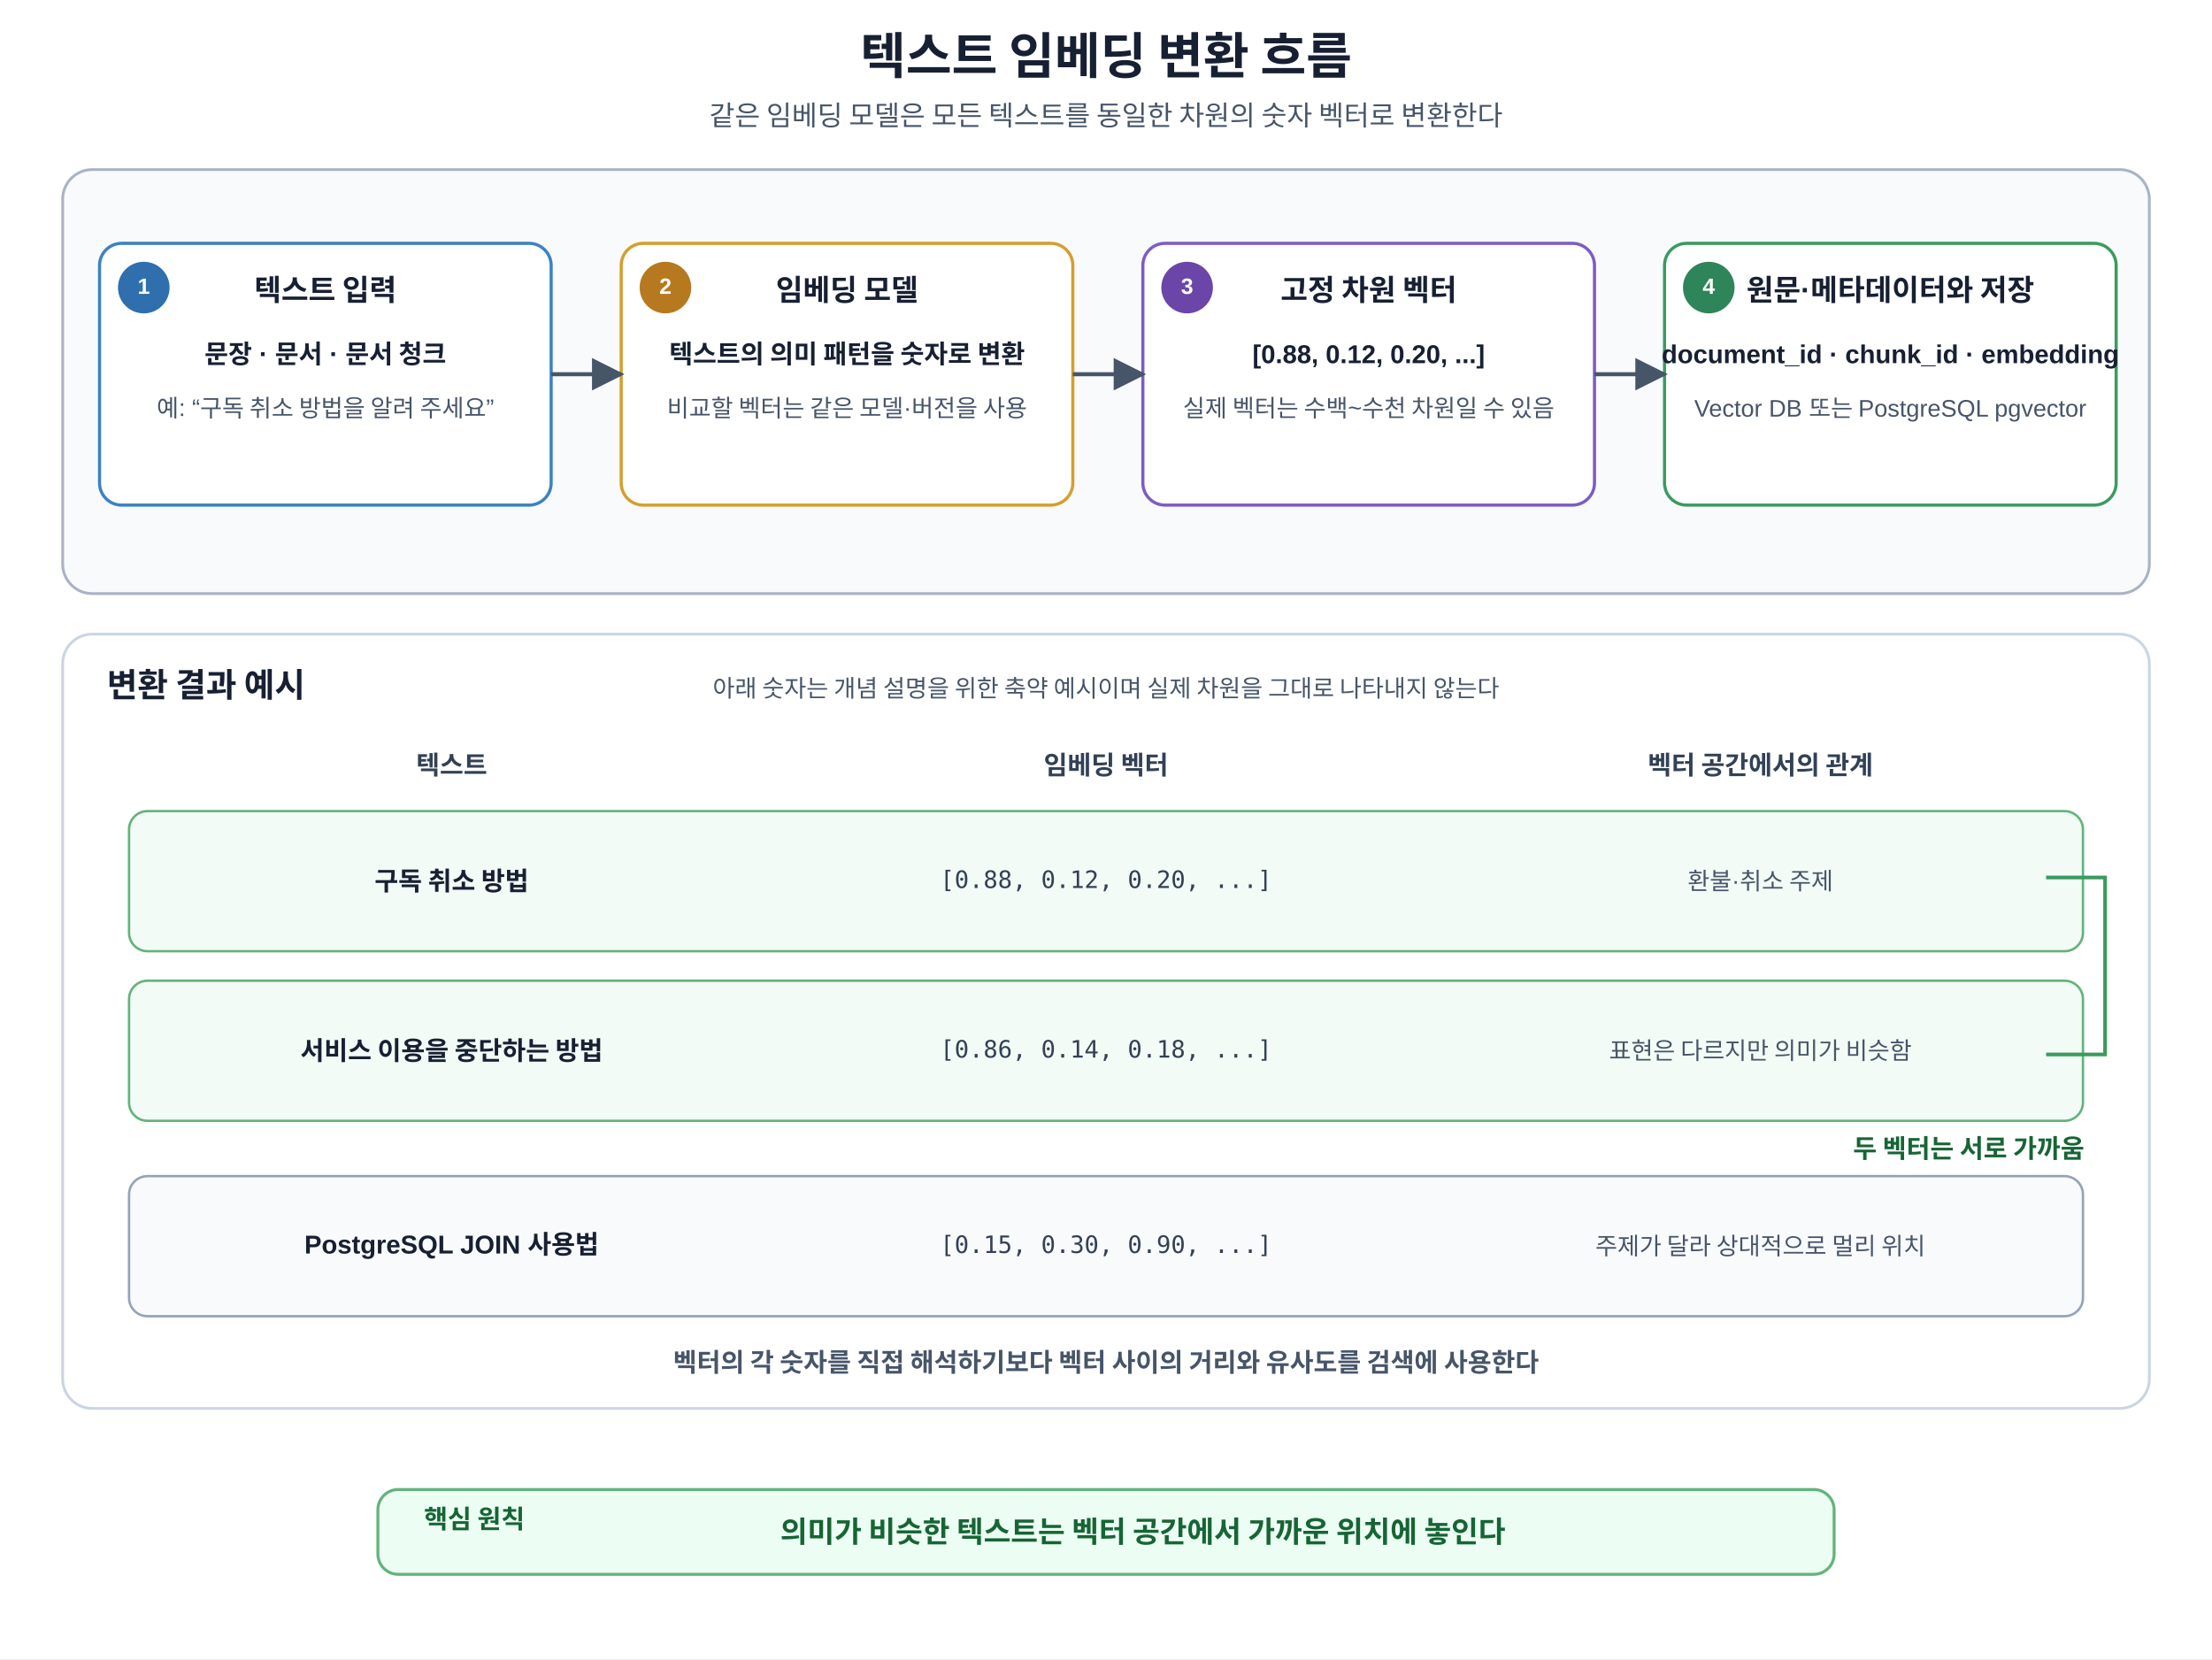
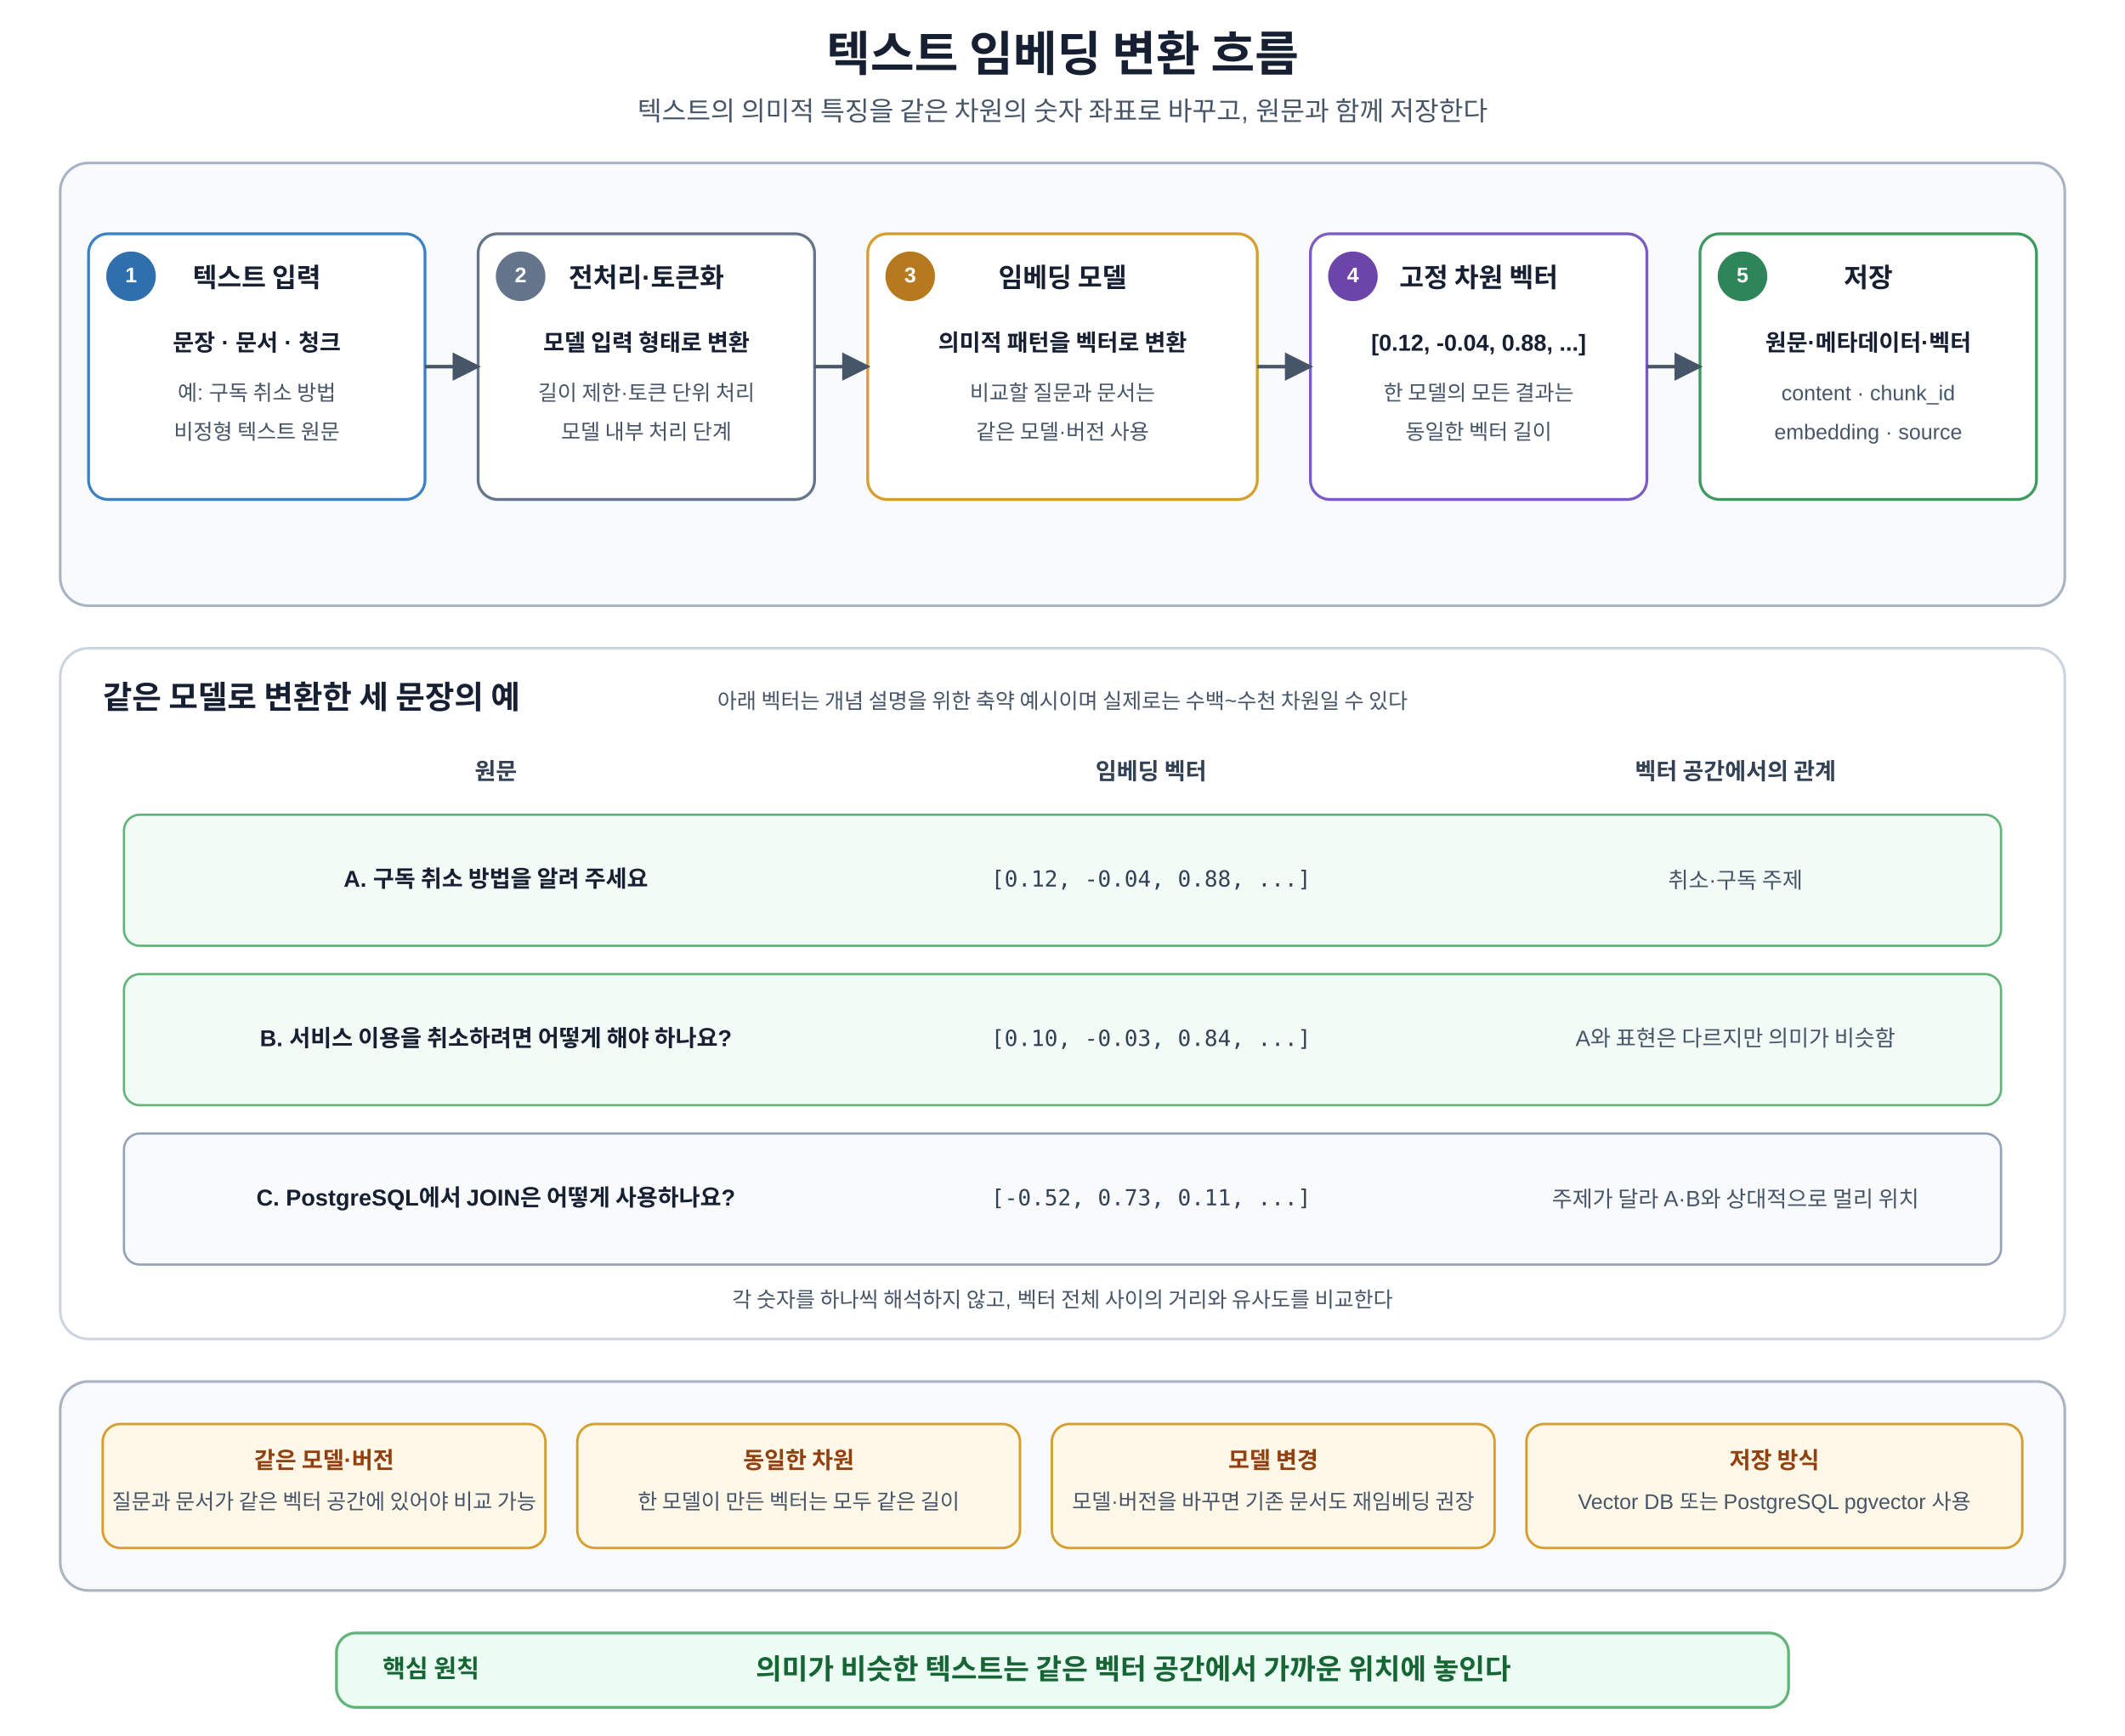
- <svg xmlns="http://www.w3.org/2000/svg" width="1200" height="900" viewBox="0 0 1200 900" role="img" aria-labelledby="title desc">
+ <svg xmlns="http://www.w3.org/2000/svg" width="1200" height="980" viewBox="0 0 1200 980" role="img" aria-labelledby="title desc">
  <defs>
    <marker id="arrow" viewBox="0 0 10 10" refX="9" refY="5" markerWidth="8" markerHeight="8" orient="auto">
-       <path d="M 0 0 L 10 5 L 0 10 z" fill="#475569" />
+       <path d="M0 0L10 5L0 10Z" fill="#475569" />
    </marker>
    <style>
      text{font-family:Malgun Gothic,Apple SD Gothic Neo,Noto Sans KR,Arial,sans-serif;fill:#172033}
      .title{font-size:27px;font-weight:700;text-anchor:middle}
      .subtitle{font-size:15px;text-anchor:middle;fill:#475569}
-       .stage-group{fill:#f8fafc;stroke:#a8b3c4;stroke-width:1.5;rx:16}
-       .stage{fill:#fff;stroke-width:1.7;rx:12}
-       .stage-input{stroke:#3b82c4}.stage-model{stroke:#d69e2e}.stage-vector{stroke:#7c5cc4}.stage-store{stroke:#3c9a5f}
+       .stageGroup{fill:#f8fafc;stroke:#a8b3c4;stroke-width:1.5;rx:16}
+       .stage{fill:#fff;stroke-width:1.6;rx:11}
+       .input{stroke:#3b82c4}.prep{stroke:#64748b}.model{stroke:#d69e2e}.vectorBox{stroke:#7c5cc4}.store{stroke:#3c9a5f}
      .badge{font-size:12px;font-weight:700;fill:#fff;text-anchor:middle;dominant-baseline:middle}
-       .badge-input{fill:#2f6fad}.badge-model{fill:#b7791f}.badge-vector{fill:#6b46a8}.badge-store{fill:#2f855a}
-       .stage-title{font-size:16px;font-weight:700;text-anchor:middle}
-       .stage-main{font-size:14px;font-weight:600;text-anchor:middle}
-       .stage-sub{font-size:13px;text-anchor:middle;fill:#475569}
-       .arrow{stroke:#475569;stroke-width:2.2;fill:none;marker-end:url(#arrow)}
-       .example-group{fill:#fff;stroke:#cbd5e1;stroke-width:1.5;rx:16}
-       .example-title{font-size:18px;font-weight:700}
-       .header{font-size:14px;font-weight:700;text-anchor:middle;fill:#334155}
-       .row{fill:#fff;stroke:#cbd5e1;stroke-width:1.3;rx:10}
-       .row-similar{fill:#f2fbf5;stroke:#62b47a}
-       .row-other{fill:#f8fafc;stroke:#94a3b8}
-       .row-text{font-size:14px;font-weight:600;text-anchor:middle;dominant-baseline:middle}
-       .vector{font-family:Consolas,D2Coding,monospace;font-size:13px;text-anchor:middle;dominant-baseline:middle;fill:#334155}
-       .meaning{font-size:13px;text-anchor:middle;dominant-baseline:middle;fill:#475569}
-       .similar-label{font-size:14px;font-weight:700;text-anchor:middle;fill:#166534}
-       .other-label{font-size:14px;font-weight:700;text-anchor:middle;fill:#475569}
-       .note{font-size:13px;text-anchor:middle;fill:#475569}
+       .stageTitle{font-size:15px;font-weight:700;text-anchor:middle}
+       .stageMain{font-size:13px;font-weight:600;text-anchor:middle}
+       .stageSub{font-size:12px;text-anchor:middle;fill:#475569}
+       .flow{stroke:#475569;stroke-width:2;fill:none;marker-end:url(#arrow)}
+       .exampleGroup{fill:#fff;stroke:#cbd5e1;stroke-width:1.5;rx:16}
+       .exampleTitle{font-size:18px;font-weight:700}
+       .header{font-size:13px;font-weight:700;text-anchor:middle;fill:#334155}
+       .row{fill:#fff;stroke:#cbd5e1;stroke-width:1.3;rx:9}
+       .similar{fill:#f2fbf5;stroke:#62b47a}.other{fill:#f8fafc;stroke:#94a3b8}
+       .rowText{font-size:13px;font-weight:600;text-anchor:middle;dominant-baseline:middle}
+       .vector{font-family:Consolas,D2Coding,monospace;font-size:12.5px;text-anchor:middle;dominant-baseline:middle;fill:#334155}
+       .meaning{font-size:12.5px;text-anchor:middle;dominant-baseline:middle;fill:#475569}
+       .noteBox{fill:#fff8e8;stroke:#d69e2e;stroke-width:1.4;rx:10}
+       .noteTitle{font-size:13px;font-weight:700;text-anchor:middle;fill:#92400e}
+       .note{font-size:12px;text-anchor:middle;fill:#475569}
      .principle{fill:#ecfdf3;stroke:#62b47a;stroke-width:1.6;rx:11}
-       .principle-label{font-size:14px;font-weight:700;fill:#166534}
-       .principle-text{font-size:16px;font-weight:700;text-anchor:middle;dominant-baseline:middle;fill:#166534}
+       .principleLabel{font-size:14px;font-weight:700;fill:#166534}
+       .principleText{font-size:16px;font-weight:700;text-anchor:middle;fill:#166534}
    </style>
  </defs>
-   <rect width="1200" height="900" fill="#fff" />
+   <rect width="1200" height="980" fill="#fff" />
  <text x="600" y="40" class="title">텍스트 임베딩 변환 흐름</text>
-   <text x="600" y="68" class="subtitle">같은 임베딩 모델은 모든 텍스트를 동일한 차원의 숫자 벡터로 변환한다</text>
-   <rect x="34" y="92" width="1132" height="230" class="stage-group" />
-   <rect x="54" y="132" width="245" height="142" class="stage stage-input" />
-   <circle cx="78" cy="156" r="14" class="badge-input" />
-   <text x="78" y="156" class="badge">1</text>
-   <text x="176.5" y="163" class="stage-title">텍스트 입력</text>
-   <text x="176.5" y="197" class="stage-main">문장 · 문서 · 문서 청크</text>
-   <text x="176.5" y="226" class="stage-sub">예: “구독 취소 방법을 알려 주세요”</text>
-   <rect x="337" y="132" width="245" height="142" class="stage stage-model" />
-   <circle cx="361" cy="156" r="14" class="badge-model" />
-   <text x="361" y="156" class="badge">2</text>
-   <text x="459.5" y="163" class="stage-title">임베딩 모델</text>
-   <text x="459.5" y="197" class="stage-main">텍스트의 의미 패턴을 숫자로 변환</text>
-   <text x="459.5" y="226" class="stage-sub">비교할 벡터는 같은 모델·버전을 사용</text>
-   <rect x="620" y="132" width="245" height="142" class="stage stage-vector" />
-   <circle cx="644" cy="156" r="14" class="badge-vector" />
-   <text x="644" y="156" class="badge">3</text>
-   <text x="742.5" y="163" class="stage-title">고정 차원 벡터</text>
-   <text x="742.5" y="197" class="stage-main">[0.88, 0.12, 0.20, ...]</text>
-   <text x="742.5" y="226" class="stage-sub">실제 벡터는 수백~수천 차원일 수 있음</text>
-   <rect x="903" y="132" width="245" height="142" class="stage stage-store" />
-   <circle cx="927" cy="156" r="14" class="badge-store" />
-   <text x="927" y="156" class="badge">4</text>
-   <text x="1025.5" y="163" class="stage-title">원문·메타데이터와 저장</text>
-   <text x="1025.5" y="197" class="stage-main">document_id · chunk_id · embedding</text>
-   <text x="1025.5" y="226" class="stage-sub">Vector DB 또는 PostgreSQL pgvector</text>
-   <path d="M 299 203 H 337" class="arrow" />
-   <path d="M 582 203 H 620" class="arrow" />
-   <path d="M 865 203 H 903" class="arrow" />
-   <rect x="34" y="344" width="1132" height="420" class="example-group" />
-   <text x="58" y="378" class="example-title">변환 결과 예시</text>
-   <text x="600" y="378" class="note">아래 숫자는 개념 설명을 위한 축약 예시이며 실제 차원을 그대로 나타내지 않는다</text>
-   <text x="245" y="420" class="header">텍스트</text>
-   <text x="600" y="420" class="header">임베딩 벡터</text>
-   <text x="955" y="420" class="header">벡터 공간에서의 관계</text>
-   <rect x="70" y="440" width="1060" height="76" class="row row-similar" />
-   <text x="245" y="478" class="row-text">구독 취소 방법</text>
-   <text x="600" y="478" class="vector">[0.88, 0.12, 0.20, ...]</text>
-   <text x="955" y="478" class="meaning">환불·취소 주제</text>
-   <rect x="70" y="532" width="1060" height="76" class="row row-similar" />
-   <text x="245" y="570" class="row-text">서비스 이용을 중단하는 방법</text>
-   <text x="600" y="570" class="vector">[0.86, 0.14, 0.18, ...]</text>
-   <text x="955" y="570" class="meaning">표현은 다르지만 의미가 비슷함</text>
-   <path d="M 1110 476 H 1142 V 572 H 1110" fill="none" stroke="#3c9a5f" stroke-width="2" />
-   <text x="1068" y="628" class="similar-label">두 벡터는 서로 가까움</text>
-   <rect x="70" y="638" width="1060" height="76" class="row row-other" />
-   <text x="245" y="676" class="row-text">PostgreSQL JOIN 사용법</text>
-   <text x="600" y="676" class="vector">[0.15, 0.30, 0.90, ...]</text>
-   <text x="955" y="676" class="meaning">주제가 달라 상대적으로 멀리 위치</text>
-   <text x="600" y="744" class="other-label">벡터의 각 숫자를 직접 해석하기보다 벡터 사이의 거리와 유사도를 검색에 사용한다</text>
-   <rect x="205" y="808" width="790" height="46" class="principle" />
-   <text x="230" y="829" class="principle-label">핵심 원칙</text>
-   <text x="620" y="831" class="principle-text">의미가 비슷한 텍스트는 벡터 공간에서 가까운 위치에 놓인다</text>
+   <text x="600" y="68" class="subtitle">텍스트의 의미적 특징을 같은 차원의 숫자 좌표로 바꾸고, 원문과 함께 저장한다</text>
+   <rect x="34" y="92" width="1132" height="250" class="stageGroup" />
+   <rect x="50" y="132" width="190" height="150" class="stage input" />
+   <circle cx="74" cy="156" r="14" fill="#2f6fad" />
+   <text x="74" y="156" class="badge">1</text>
+   <text x="145" y="162" class="stageTitle">텍스트 입력</text>
+   <text x="145" y="198" class="stageMain">문장 · 문서 · 청크</text>
+   <text x="145" y="226" class="stageSub">예: 구독 취소 방법</text>
+   <text x="145" y="248" class="stageSub">비정형 텍스트 원문</text>
+   <rect x="270" y="132" width="190" height="150" class="stage prep" />
+   <circle cx="294" cy="156" r="14" fill="#64748b" />
+   <text x="294" y="156" class="badge">2</text>
+   <text x="365" y="162" class="stageTitle">전처리·토큰화</text>
+   <text x="365" y="198" class="stageMain">모델 입력 형태로 변환</text>
+   <text x="365" y="226" class="stageSub">길이 제한·토큰 단위 처리</text>
+   <text x="365" y="248" class="stageSub">모델 내부 처리 단계</text>
+   <rect x="490" y="132" width="220" height="150" class="stage model" />
+   <circle cx="514" cy="156" r="14" fill="#b7791f" />
+   <text x="514" y="156" class="badge">3</text>
+   <text x="600" y="162" class="stageTitle">임베딩 모델</text>
+   <text x="600" y="198" class="stageMain">의미적 패턴을 벡터로 변환</text>
+   <text x="600" y="226" class="stageSub">비교할 질문과 문서는</text>
+   <text x="600" y="248" class="stageSub">같은 모델·버전 사용</text>
+   <rect x="740" y="132" width="190" height="150" class="stage vectorBox" />
+   <circle cx="764" cy="156" r="14" fill="#6b46a8" />
+   <text x="764" y="156" class="badge">4</text>
+   <text x="835" y="162" class="stageTitle">고정 차원 벡터</text>
+   <text x="835" y="198" class="stageMain">[0.12, -0.04, 0.88, ...]</text>
+   <text x="835" y="226" class="stageSub">한 모델의 모든 결과는</text>
+   <text x="835" y="248" class="stageSub">동일한 벡터 길이</text>
+   <rect x="960" y="132" width="190" height="150" class="stage store" />
+   <circle cx="984" cy="156" r="14" fill="#2f855a" />
+   <text x="984" y="156" class="badge">5</text>
+   <text x="1055" y="162" class="stageTitle">저장</text>
+   <text x="1055" y="198" class="stageMain">원문·메타데이터·벡터</text>
+   <text x="1055" y="226" class="stageSub">content · chunk_id</text>
+   <text x="1055" y="248" class="stageSub">embedding · source</text>
+   <path d="M240 207H270" class="flow" />
+   <path d="M460 207H490" class="flow" />
+   <path d="M710 207H740" class="flow" />
+   <path d="M930 207H960" class="flow" />
+   <rect x="34" y="366" width="1132" height="390" class="exampleGroup" />
+   <text x="58" y="400" class="exampleTitle">같은 모델로 변환한 세 문장의 예</text>
+   <text x="600" y="400" class="stageSub">아래 벡터는 개념 설명을 위한 축약 예시이며 실제로는 수백~수천 차원일 수 있다</text>
+   <text x="280" y="440" class="header">원문</text>
+   <text x="650" y="440" class="header">임베딩 벡터</text>
+   <text x="980" y="440" class="header">벡터 공간에서의 관계</text>
+   <rect x="70" y="460" width="1060" height="74" class="row similar" />
+   <text x="280" y="497" class="rowText">A. 구독 취소 방법을 알려 주세요</text>
+   <text x="650" y="497" class="vector">[0.12, -0.04, 0.88, ...]</text>
+   <text x="980" y="497" class="meaning">취소·구독 주제</text>
+   <rect x="70" y="550" width="1060" height="74" class="row similar" />
+   <text x="280" y="587" class="rowText">B. 서비스 이용을 취소하려면 어떻게 해야 하나요?</text>
+   <text x="650" y="587" class="vector">[0.10, -0.03, 0.84, ...]</text>
+   <text x="980" y="587" class="meaning">A와 표현은 다르지만 의미가 비슷함</text>
+   <rect x="70" y="640" width="1060" height="74" class="row other" />
+   <text x="280" y="677" class="rowText">C. PostgreSQL에서 JOIN은 어떻게 사용하나요?</text>
+   <text x="650" y="677" class="vector">[-0.52, 0.73, 0.11, ...]</text>
+   <text x="980" y="677" class="meaning">주제가 달라 A·B와 상대적으로 멀리 위치</text>
+   <text x="600" y="738" class="stageSub">각 숫자를 하나씩 해석하지 않고, 벡터 전체 사이의 거리와 유사도를 비교한다</text>
+   <rect x="34" y="780" width="1132" height="118" rx="16" fill="#f8fafc" stroke="#a8b3c4" stroke-width="1.5" />
+   <rect x="58" y="804" width="250" height="70" class="noteBox" />
+   <text x="183" y="829" class="noteTitle">같은 모델·버전</text>
+   <text x="183" y="852" class="note">질문과 문서가 같은 벡터 공간에 있어야 비교 가능</text>
+   <rect x="326" y="804" width="250" height="70" class="noteBox" />
+   <text x="451" y="829" class="noteTitle">동일한 차원</text>
+   <text x="451" y="852" class="note">한 모델이 만든 벡터는 모두 같은 길이</text>
+   <rect x="594" y="804" width="250" height="70" class="noteBox" />
+   <text x="719" y="829" class="noteTitle">모델 변경</text>
+   <text x="719" y="852" class="note">모델·버전을 바꾸면 기존 문서도 재임베딩 권장</text>
+   <rect x="862" y="804" width="280" height="70" class="noteBox" />
+   <text x="1002" y="829" class="noteTitle">저장 방식</text>
+   <text x="1002" y="852" class="note">Vector DB 또는 PostgreSQL pgvector 사용</text>
+   <rect x="190" y="922" width="820" height="42" class="principle" />
+   <text x="216" y="947" class="principleLabel">핵심 원칙</text>
+   <text x="640" y="948" class="principleText">의미가 비슷한 텍스트는 같은 벡터 공간에서 가까운 위치에 놓인다</text>
</svg>
